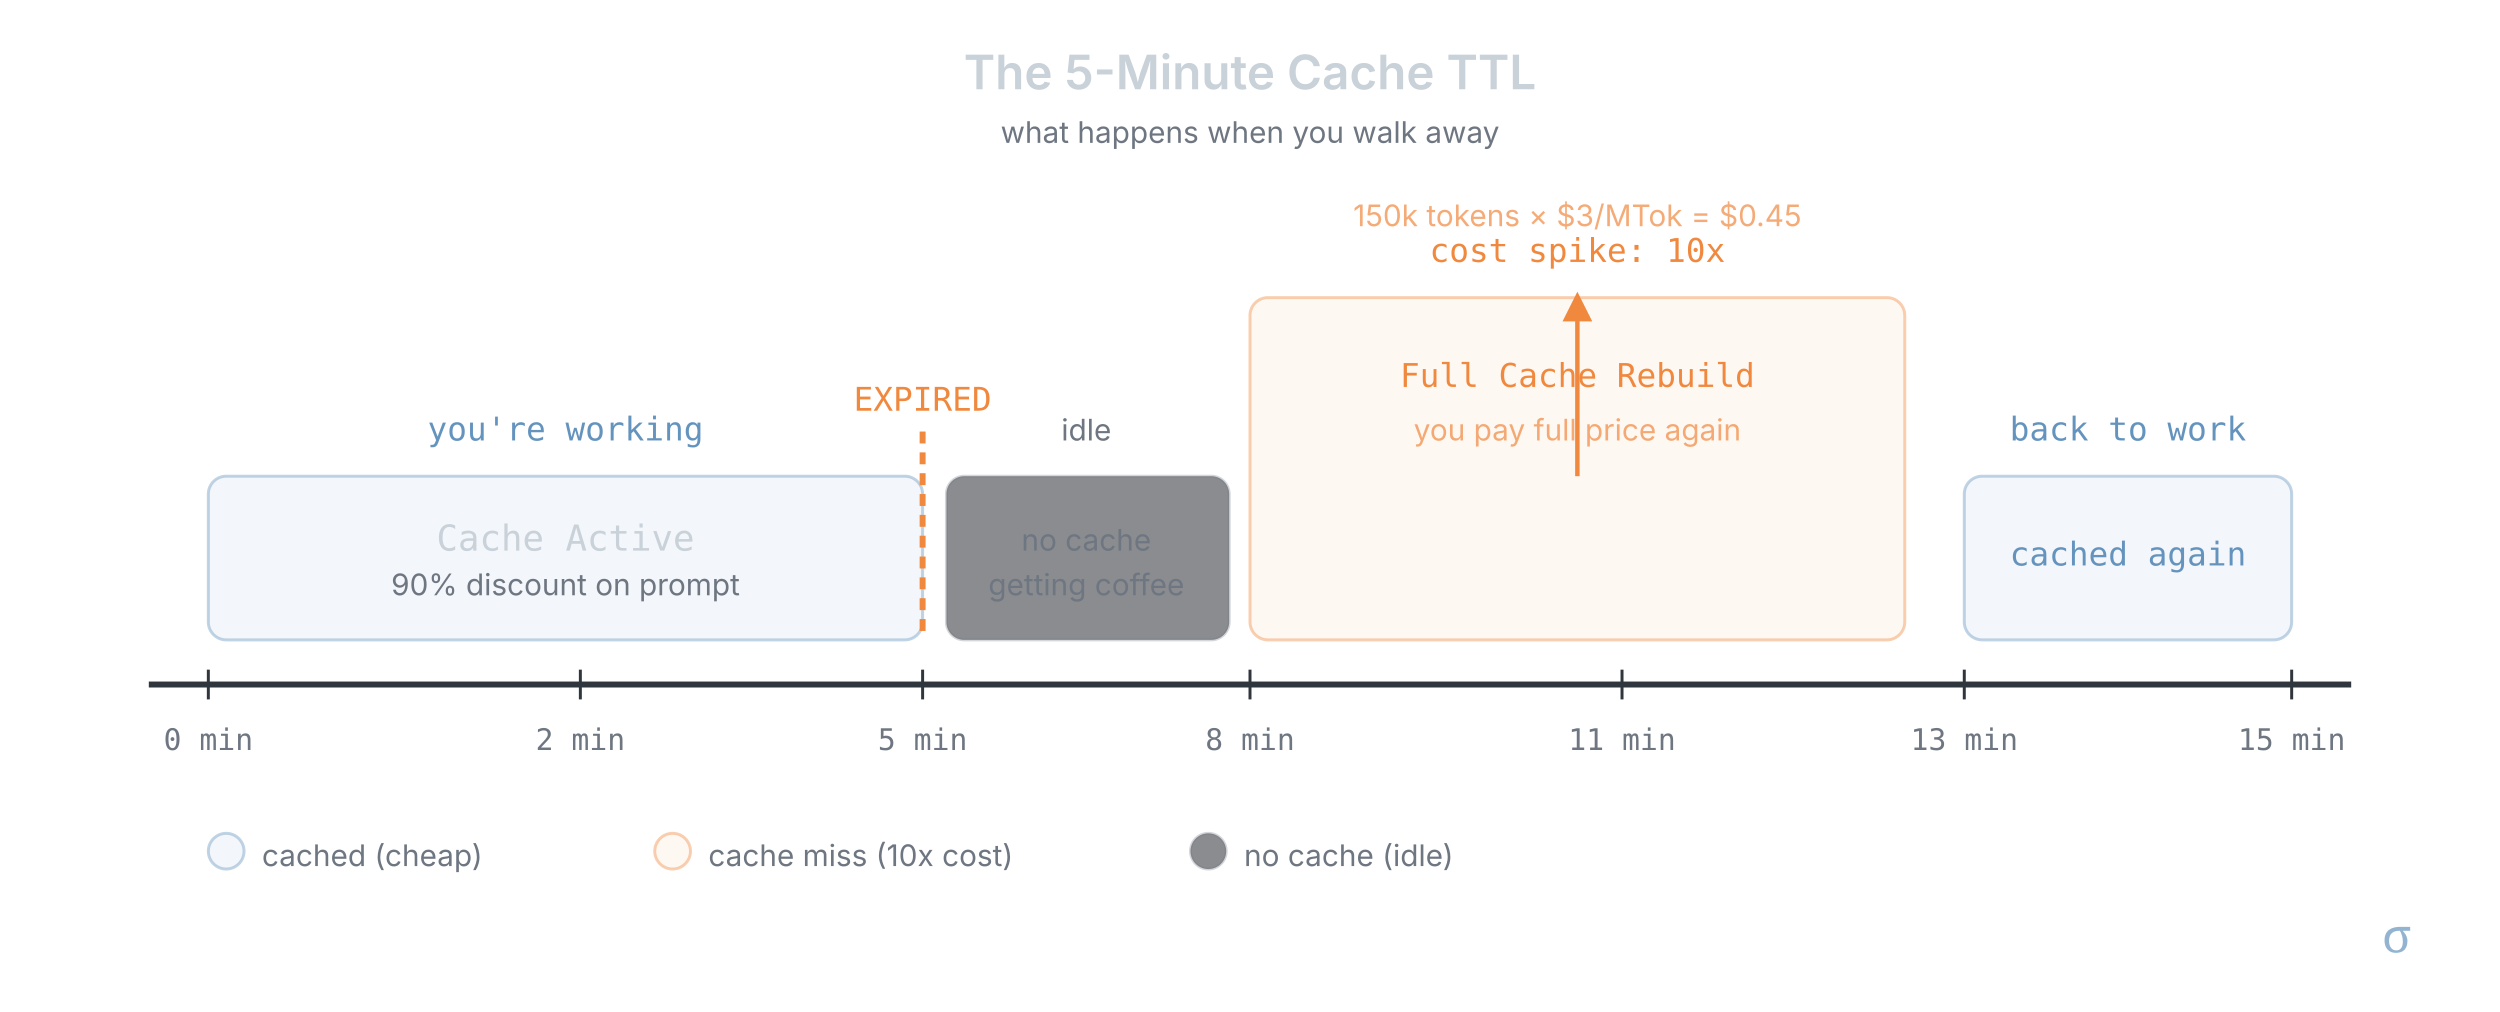
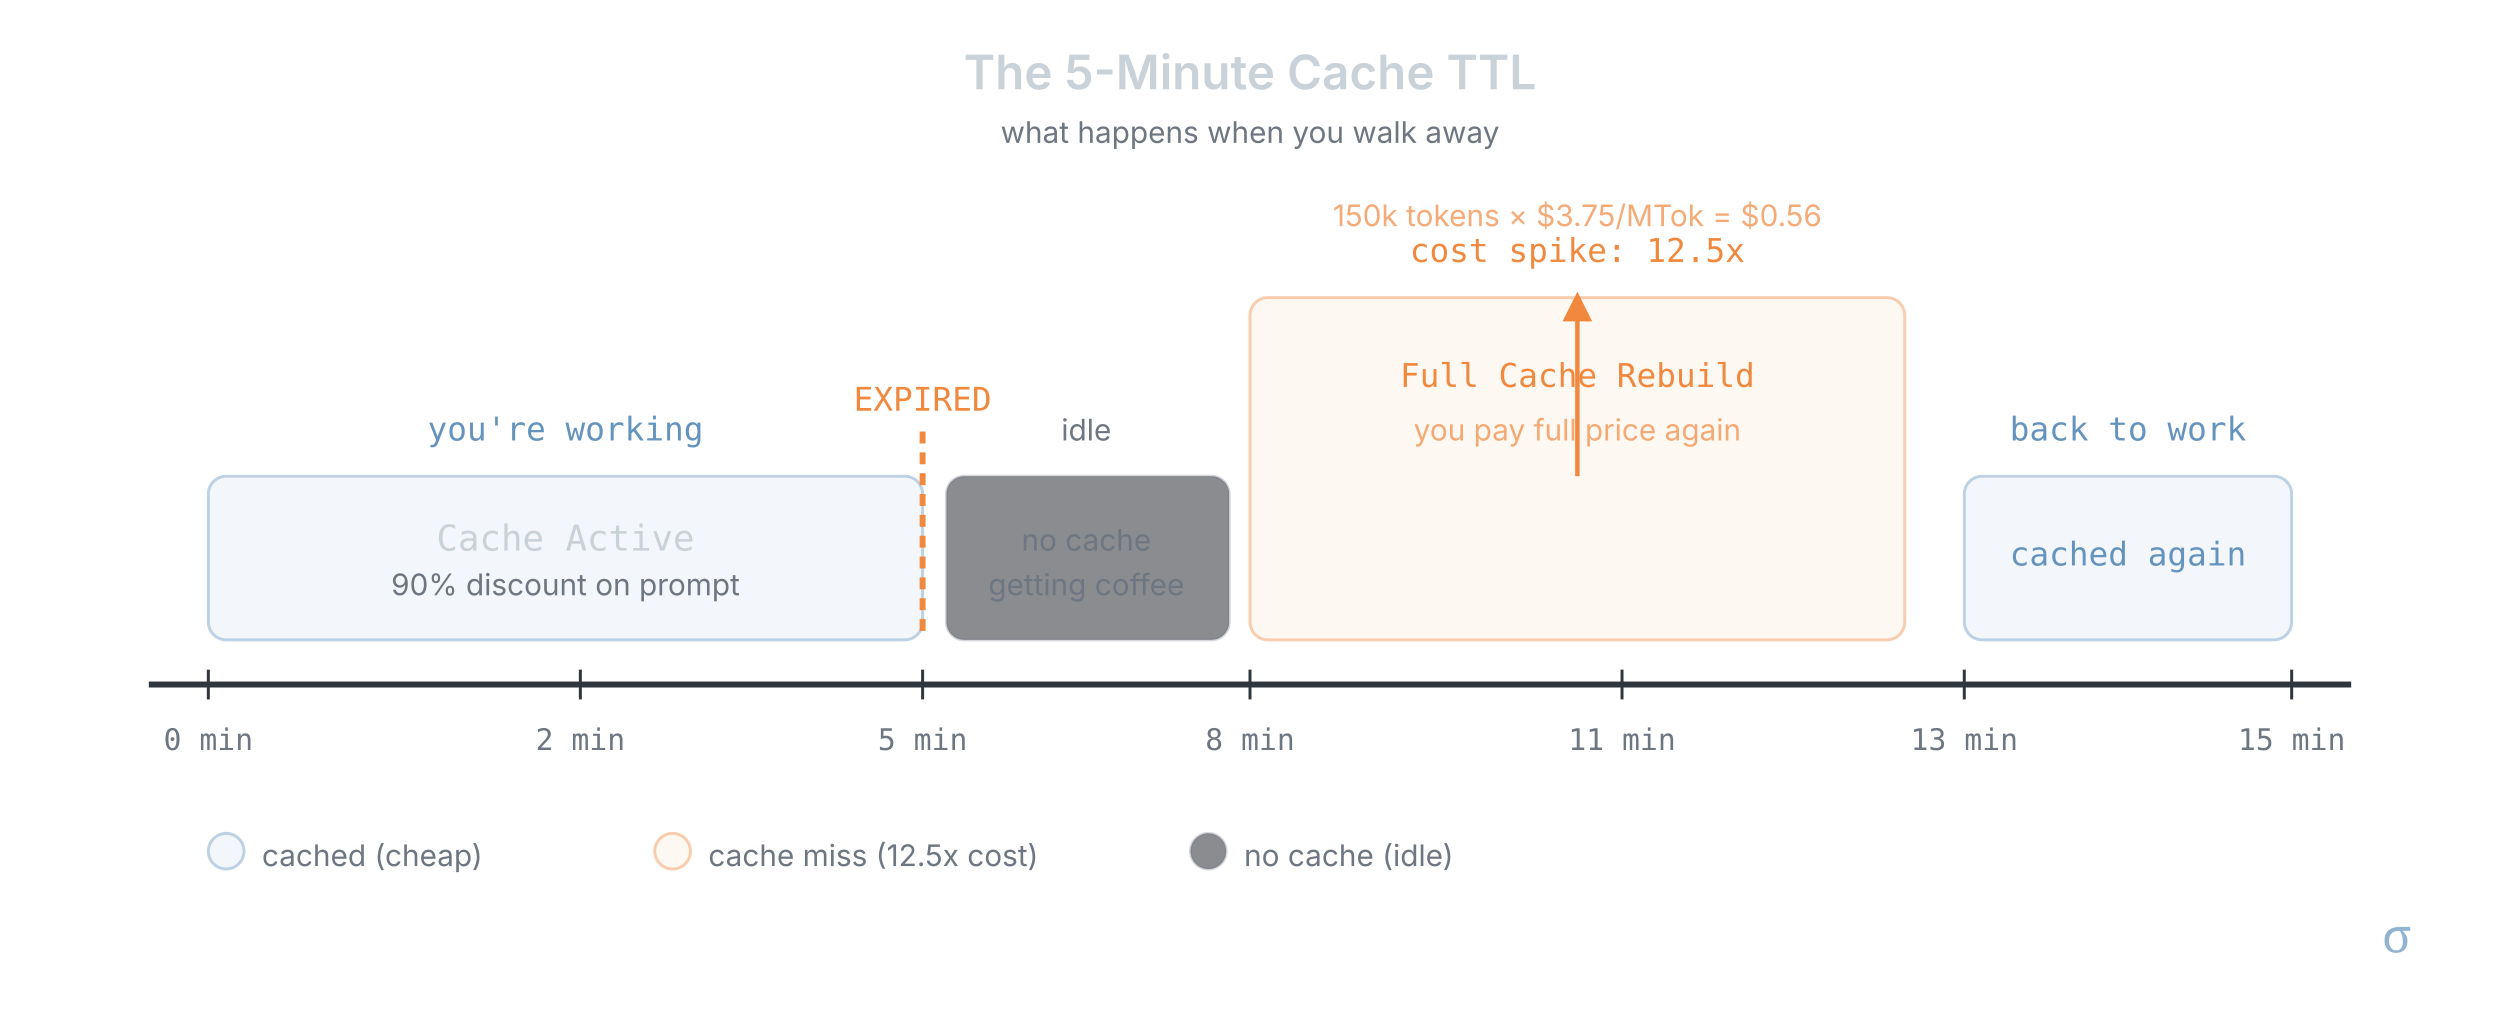
<svg xmlns="http://www.w3.org/2000/svg" viewBox="0 0 840 340" fill="none">
  <style>
    .title { font-family: -apple-system, 'Segoe UI', sans-serif; font-size: 16px; fill: #c9d1d9; font-weight: 600; }
    .label { font-family: 'SF Mono', 'Fira Code', monospace; font-size: 12px; fill: #c9d1d9; }
    .dim { font-family: -apple-system, sans-serif; font-size: 10px; fill: #6e7681; }
    .accent { font-family: 'SF Mono', monospace; font-size: 11px; fill: #6494be; }
    .warn { font-family: 'SF Mono', monospace; font-size: 11px; fill: #f0883e; }
    .warn-dim { font-family: -apple-system, sans-serif; font-size: 10px; fill: #f0883e; opacity: 0.7; }
    .good { font-family: 'SF Mono', monospace; font-size: 11px; fill: #6494be; }
    .time { font-family: 'SF Mono', monospace; font-size: 10px; fill: #6e7681; }
    .box-active { stroke: rgba(100,148,190,0.4); fill: rgba(100,148,190,0.08); rx: 6; }
    .box-dead { stroke: rgba(110,118,129,0.3); fill: rgba(22,27,34,0.5); rx: 6; }
    .box-miss { stroke: rgba(240,136,62,0.4); fill: rgba(240,136,62,0.06); rx: 6; }
    .timeline { stroke: #30363d; stroke-width: 2; }
    .tick { stroke: #30363d; stroke-width: 1; }
  </style>
  <text x="420" y="30" text-anchor="middle" class="title">The 5-Minute Cache TTL</text>
  <text x="420" y="48" text-anchor="middle" class="dim">what happens when you walk away</text>
  <line x1="50" y1="230" x2="790" y2="230" class="timeline" />
  <line x1="70" y1="225" x2="70" y2="235" class="tick" />
  <text x="70" y="252" text-anchor="middle" class="time">0 min</text>
  <line x1="195" y1="225" x2="195" y2="235" class="tick" />
  <text x="195" y="252" text-anchor="middle" class="time">2 min</text>
  <line x1="310" y1="225" x2="310" y2="235" class="tick" />
  <text x="310" y="252" text-anchor="middle" class="time">5 min</text>
  <line x1="420" y1="225" x2="420" y2="235" class="tick" />
  <text x="420" y="252" text-anchor="middle" class="time">8 min</text>
  <line x1="545" y1="225" x2="545" y2="235" class="tick" />
  <text x="545" y="252" text-anchor="middle" class="time">11 min</text>
  <line x1="660" y1="225" x2="660" y2="235" class="tick" />
  <text x="660" y="252" text-anchor="middle" class="time">13 min</text>
  <line x1="770" y1="225" x2="770" y2="235" class="tick" />
  <text x="770" y="252" text-anchor="middle" class="time">15 min</text>
  <rect x="70" y="160" width="240" height="55" class="box-active" />
  <text x="190" y="185" text-anchor="middle" class="label">Cache Active</text>
  <text x="190" y="200" text-anchor="middle" class="dim">90% discount on prompt</text>
  <line x1="310" y1="145" x2="310" y2="215" stroke="#f0883e" stroke-width="2" stroke-dasharray="4,3" />
  <text x="310" y="138" text-anchor="middle" class="warn">EXPIRED</text>
  <rect x="318" y="160" width="95" height="55" class="box-dead" />
  <text x="365" y="185" text-anchor="middle" class="dim">no cache</text>
  <text x="365" y="200" text-anchor="middle" class="dim">getting coffee</text>
  <rect x="420" y="100" width="220" height="115" class="box-miss" />
  <text x="530" y="130" text-anchor="middle" class="warn">Full Cache Rebuild</text>
  <text x="530" y="148" text-anchor="middle" class="warn-dim">you pay full price again</text>
  <line x1="530" y1="160" x2="530" y2="105" stroke="#f0883e" stroke-width="1.5" />
  <polygon points="525,108 530,98 535,108" fill="#f0883e" />
-   <text x="530" y="88" text-anchor="middle" class="warn">cost spike: 10x</text>
-   <text x="530" y="76" text-anchor="middle" class="warn-dim">150k tokens × $3/MTok = $0.45</text>
+   <text x="530" y="88" text-anchor="middle" class="warn">cost spike: 12.5x</text>
+   <text x="530" y="76" text-anchor="middle" class="warn-dim">150k tokens × $3.75/MTok = $0.56</text>
  <rect x="660" y="160" width="110" height="55" class="box-active" />
  <text x="715" y="190" text-anchor="middle" class="accent">cached again</text>
  <text x="190" y="148" text-anchor="middle" class="good">you're working</text>
  <text x="365" y="148" text-anchor="middle" class="dim">idle</text>
  <text x="715" y="148" text-anchor="middle" class="good">back to work</text>
  <rect x="70" y="280" width="12" height="12" class="box-active" />
  <text x="88" y="291" class="dim">cached (cheap)</text>
  <rect x="220" y="280" width="12" height="12" class="box-miss" />
-   <text x="238" y="291" class="dim">cache miss (10x cost)</text>
+   <text x="238" y="291" class="dim">cache miss (12.5x cost)</text>
  <rect x="400" y="280" width="12" height="12" class="box-dead" />
  <text x="418" y="291" class="dim">no cache (idle)</text>
  <text x="810" y="320" text-anchor="end" style="font-family: serif; font-size: 16px; fill: #6494be; opacity: 0.7;">σ</text>
</svg>
